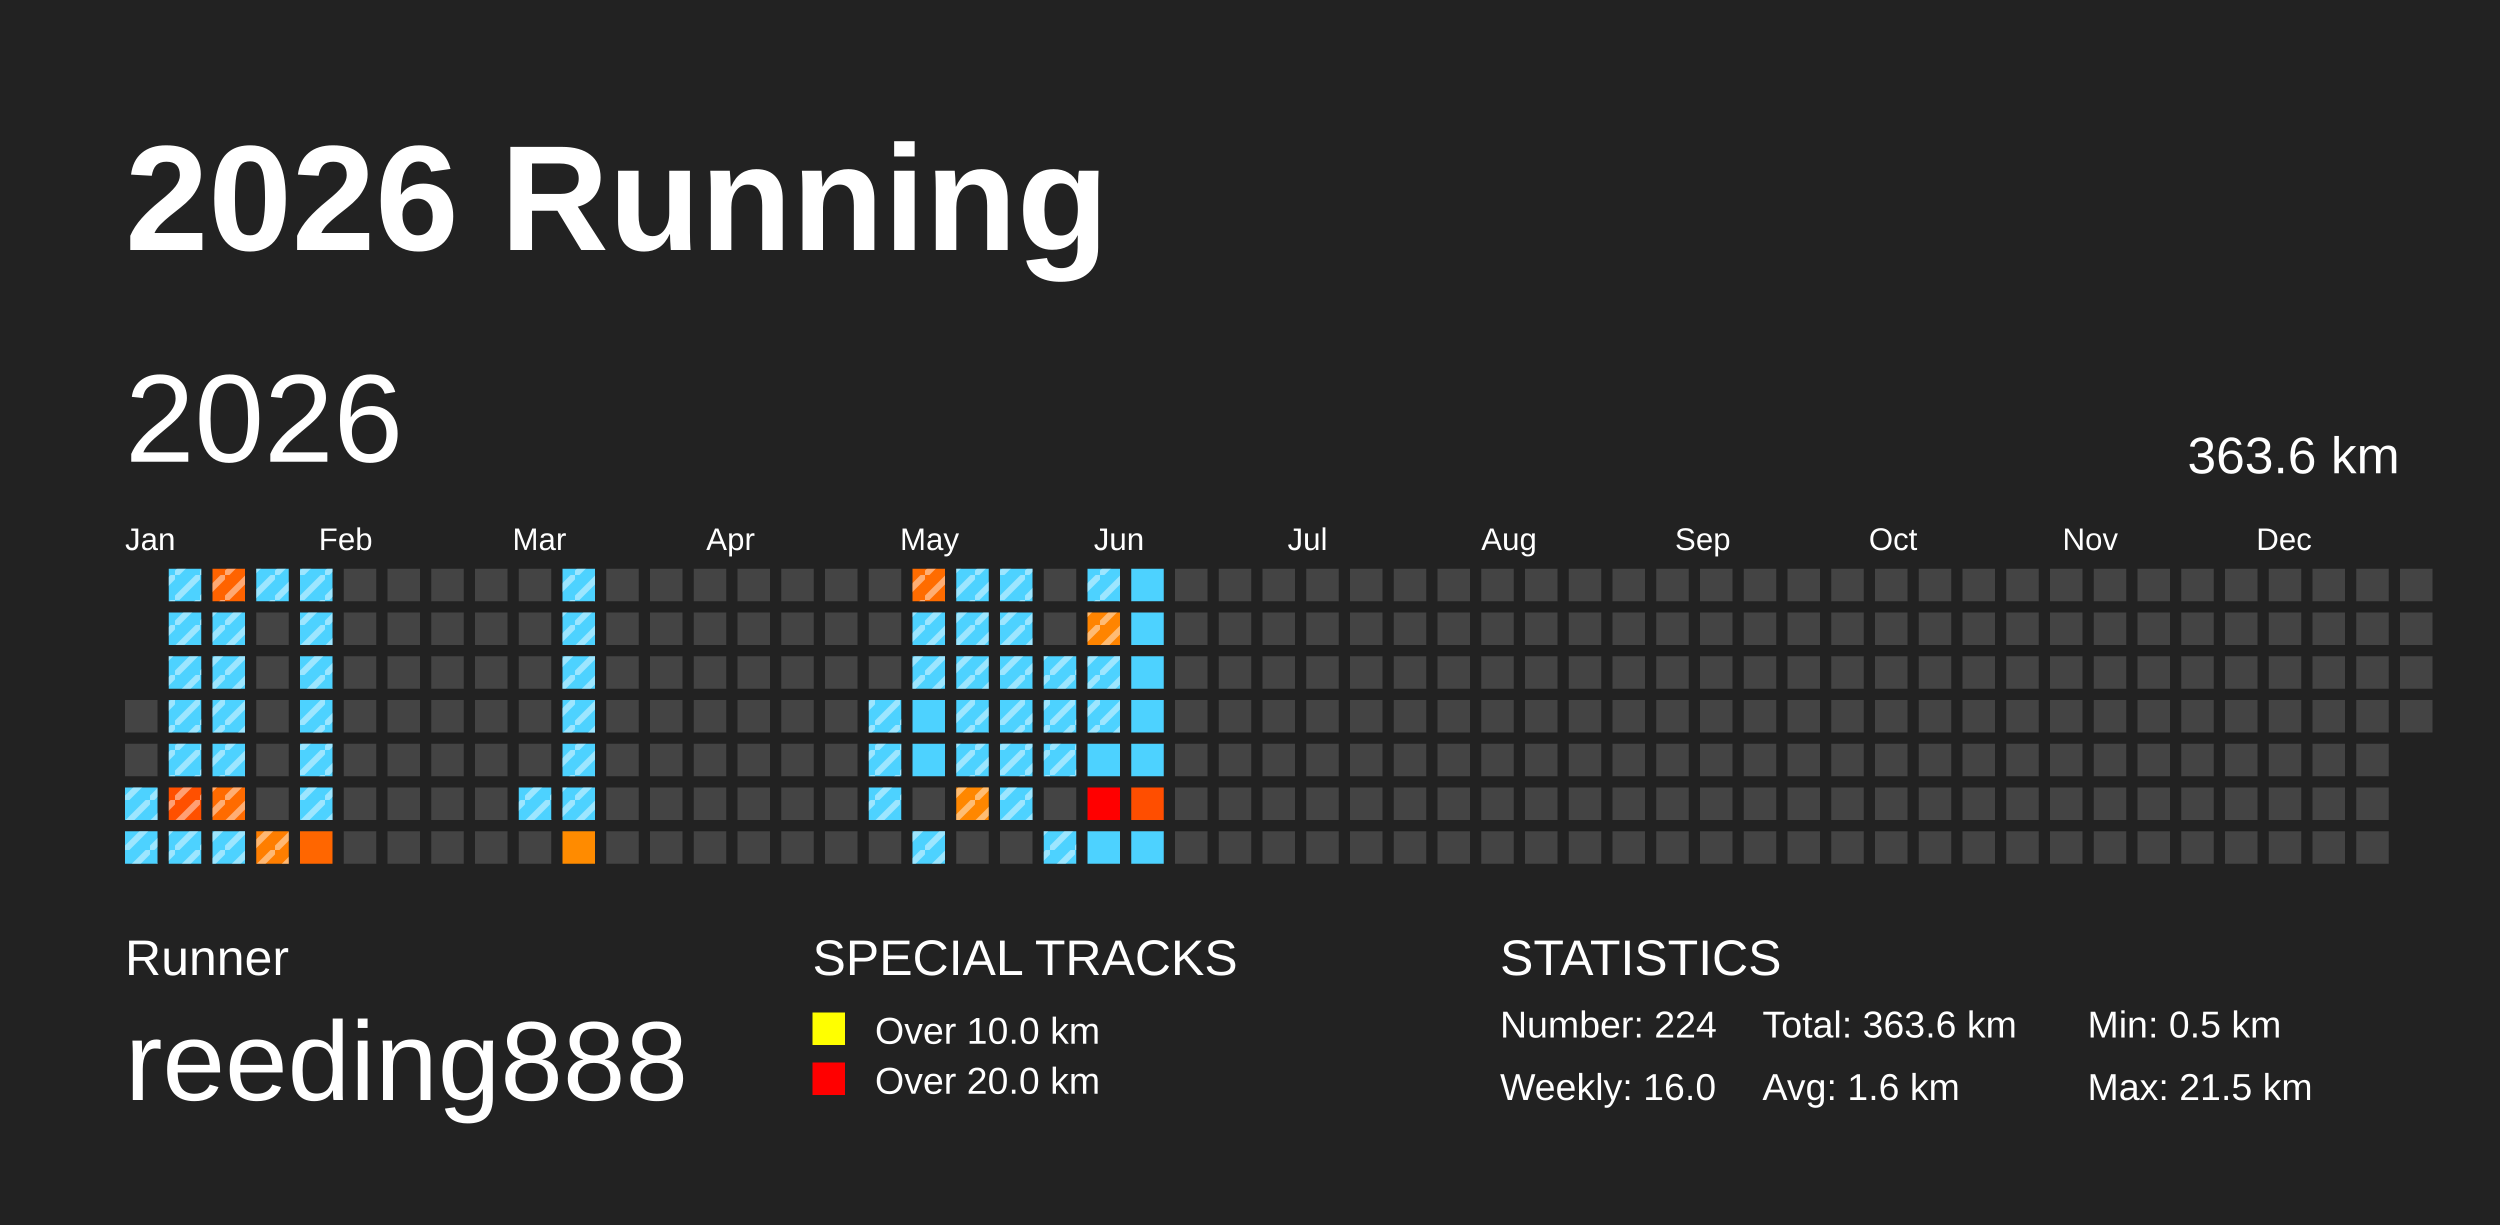
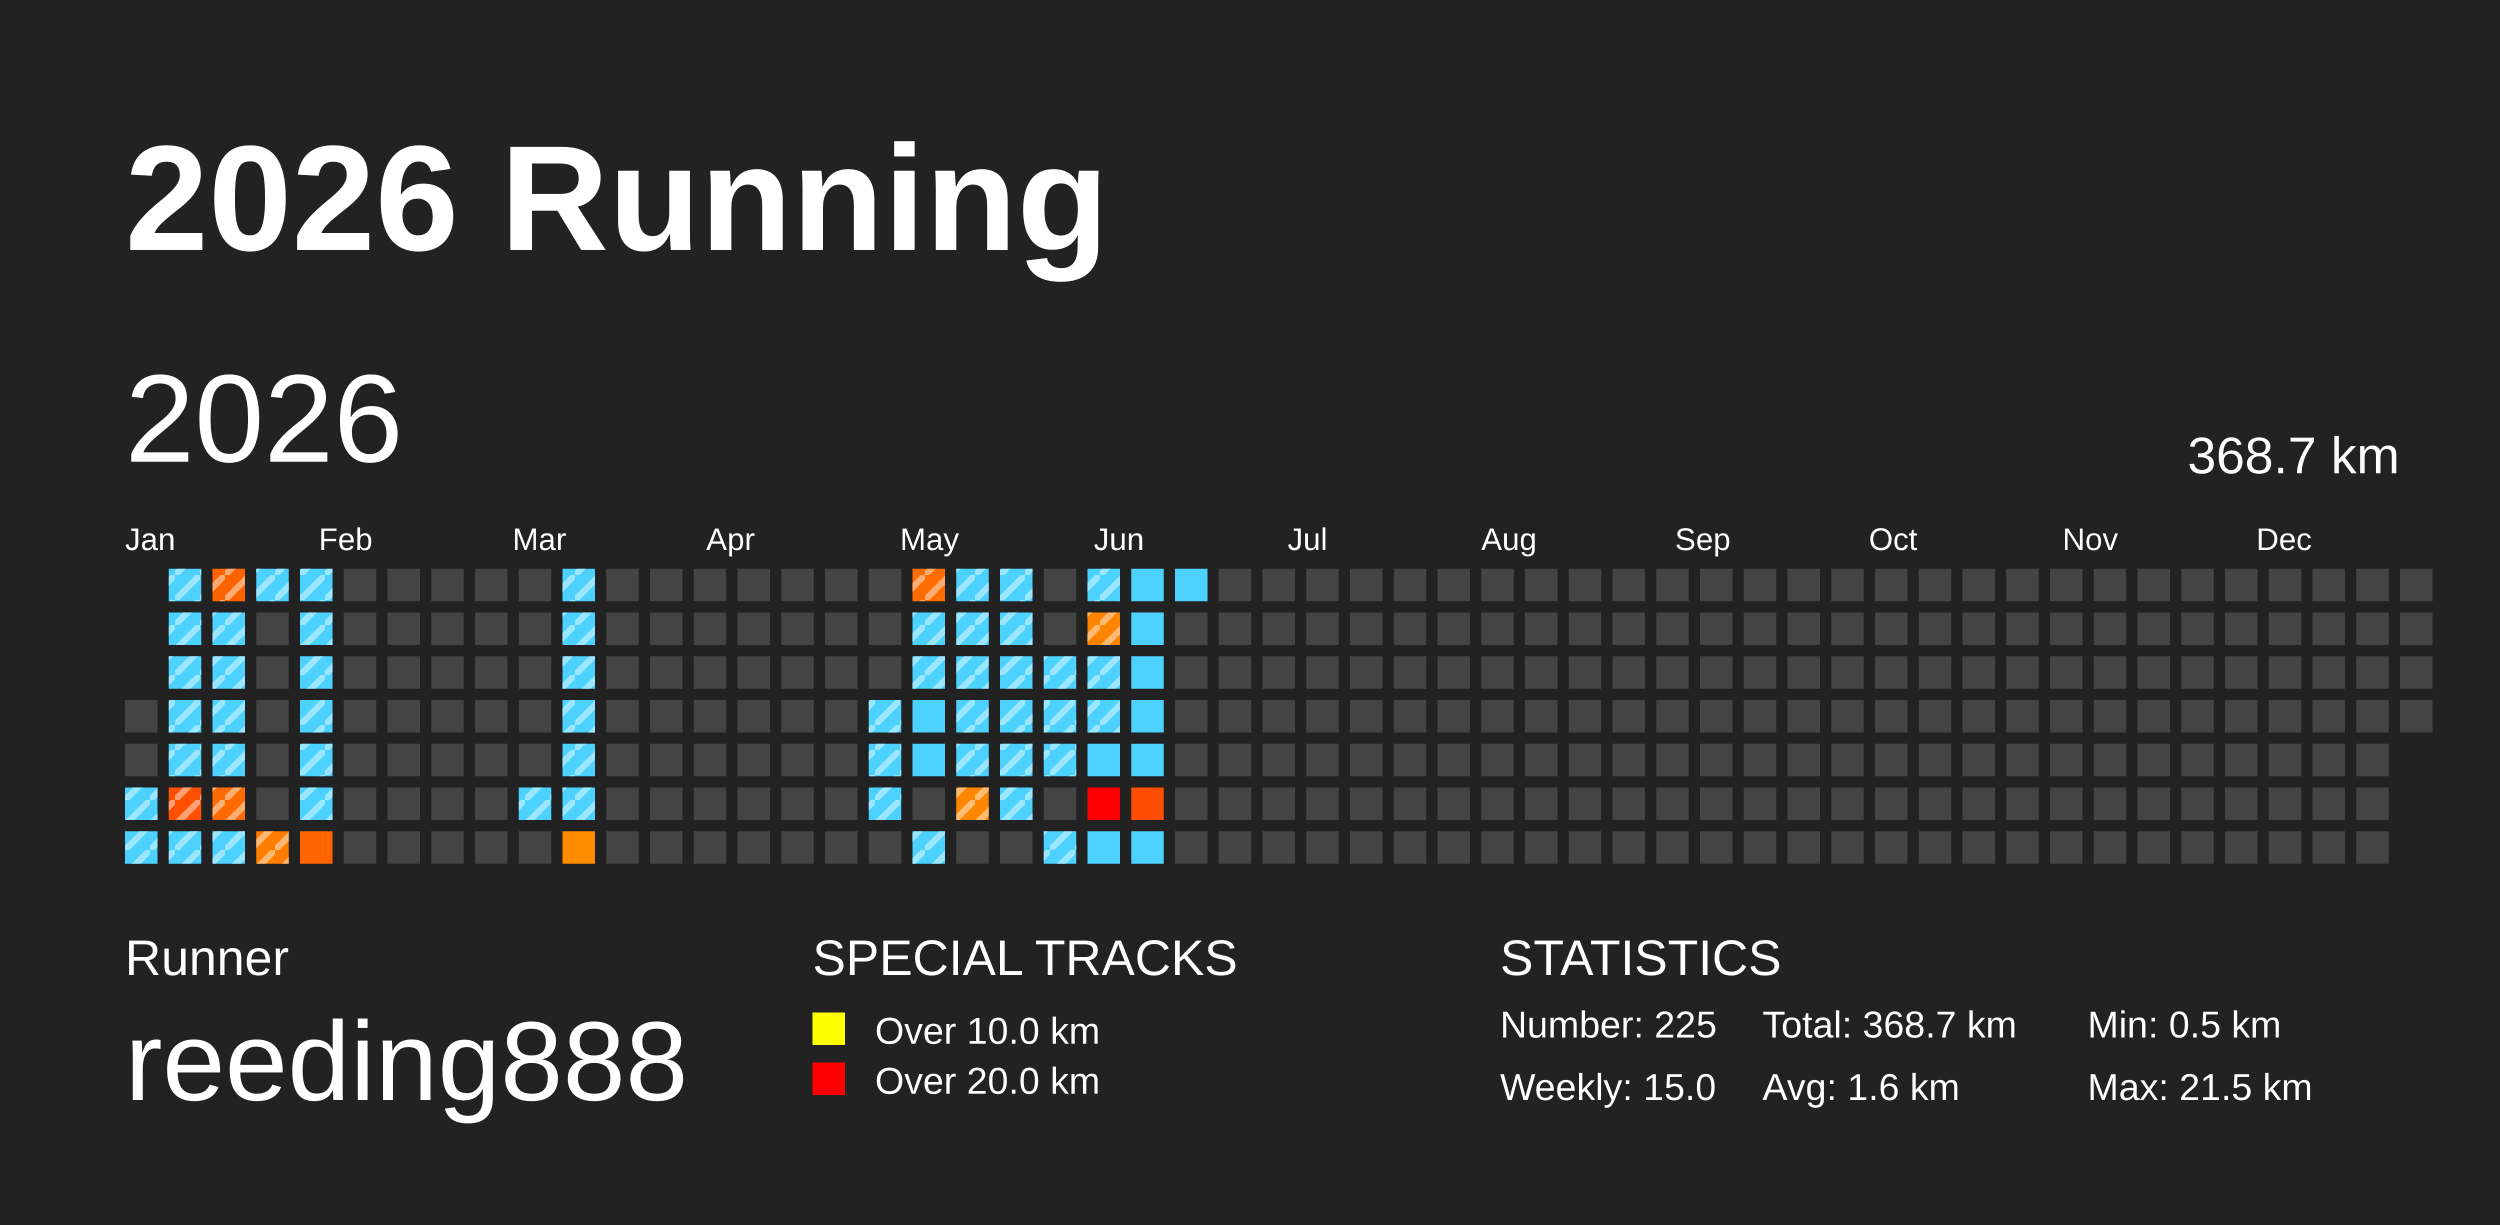
<svg xmlns="http://www.w3.org/2000/svg" baseProfile="full" height="98mm" version="1.1" viewBox="0,0,200,98" width="200mm">
  <defs>
    <pattern height="2" id="indoor-stripe" patternUnits="userSpaceOnUse" width="2">
      <line stroke="white" stroke-opacity="0.45" stroke-width="0.5" x1="0" x2="2" y1="2" y2="0" />
    </pattern>
  </defs>
  <rect fill="#222222" height="98" width="200" x="0" y="0" />
  <text fill="#FFFFFF" style="font-size:12px; font-family:Arial; font-weight:bold;" x="10" y="20">2026 Running</text>
  <text fill="#FFFFFF" style="font-size:4px; font-family:Arial" x="10" y="78">Runner</text>
  <text fill="#FFFFFF" style="font-size:9px; font-family:Arial" x="10" y="88">reeding888</text>
  <text fill="#FFFFFF" style="font-size:4px; font-family:Arial" x="65" y="78">SPECIAL TRACKS</text>
  <rect fill="yellow" height="2.6" width="2.6" x="65" y="81" />
  <text fill="#FFFFFF" style="font-size:3px; font-family:Arial" x="70" y="83.5">Over 10.0 km</text>
  <rect fill="red" height="2.6" width="2.6" x="65" y="85" />
  <text fill="#FFFFFF" style="font-size:3px; font-family:Arial" x="70" y="87.5">Over 20.0 km</text>
  <text fill="#FFFFFF" style="font-size:4px; font-family:Arial" x="120" y="78">STATISTICS</text>
-   <text fill="#FFFFFF" style="font-size:3px; font-family:Arial" x="120" y="83">Number: 224</text>
-   <text fill="#FFFFFF" style="font-size:3px; font-family:Arial" x="120" y="88">Weekly: 16.0</text>
-   <text fill="#FFFFFF" style="font-size:3px; font-family:Arial" x="141" y="83">Total: 363.6 km</text>
+   <text fill="#FFFFFF" style="font-size:3px; font-family:Arial" x="120" y="83">Number: 225</text>
+   <text fill="#FFFFFF" style="font-size:3px; font-family:Arial" x="120" y="88">Weekly: 15.0</text>
+   <text fill="#FFFFFF" style="font-size:3px; font-family:Arial" x="141" y="83">Total: 368.7 km</text>
  <text fill="#FFFFFF" style="font-size:3px; font-family:Arial" x="141" y="88">Avg: 1.6 km</text>
  <text fill="#FFFFFF" style="font-size:3px; font-family:Arial" x="167" y="83">Min: 0.5 km</text>
  <text fill="#FFFFFF" style="font-size:3px; font-family:Arial" x="167" y="88">Max: 21.5 km</text>
  <text dominant-baseline="hanging" fill="#FFFFFF" style="font-size:10.0px; font-family:Arial;" x="10" y="30">2026</text>
-   <text dominant-baseline="hanging" fill="#FFFFFF" style="font-size:4.125px; font-family:Arial;" x="175" y="35">363.6 km</text>
+   <text dominant-baseline="hanging" fill="#FFFFFF" style="font-size:4.125px; font-family:Arial;" x="175" y="35">368.7 km</text>
  <text fill="#FFFFFF" style="font-size:2.5px; font-family:Arial" x="10.0" y="44">Jan</text>
  <text fill="#FFFFFF" style="font-size:2.5px; font-family:Arial" x="25.5" y="44">Feb</text>
  <text fill="#FFFFFF" style="font-size:2.5px; font-family:Arial" x="41.0" y="44">Mar</text>
  <text fill="#FFFFFF" style="font-size:2.5px; font-family:Arial" x="56.5" y="44">Apr</text>
  <text fill="#FFFFFF" style="font-size:2.5px; font-family:Arial" x="72.0" y="44">May</text>
  <text fill="#FFFFFF" style="font-size:2.5px; font-family:Arial" x="87.5" y="44">Jun</text>
  <text fill="#FFFFFF" style="font-size:2.5px; font-family:Arial" x="103.0" y="44">Jul</text>
  <text fill="#FFFFFF" style="font-size:2.5px; font-family:Arial" x="118.5" y="44">Aug</text>
  <text fill="#FFFFFF" style="font-size:2.5px; font-family:Arial" x="134.0" y="44">Sep</text>
  <text fill="#FFFFFF" style="font-size:2.5px; font-family:Arial" x="149.5" y="44">Oct</text>
  <text fill="#FFFFFF" style="font-size:2.5px; font-family:Arial" x="165.0" y="44">Nov</text>
  <text fill="#FFFFFF" style="font-size:2.5px; font-family:Arial" x="180.5" y="44">Dec</text>
  <rect fill="#444444" height="2.6" width="2.6" x="10.0" y="56.0" />
  <rect fill="#444444" height="2.6" width="2.6" x="10.0" y="59.5" />
  <rect fill="#4dd2ff" height="2.6" width="2.6" x="10.0" y="63.0" />
  <rect fill="url(#indoor-stripe)" height="2.6" style="pointer-events: none;" width="2.6" x="10.0" y="63.0" />
  <rect fill="#4dd2ff" height="2.6" width="2.6" x="10.0" y="66.5" />
  <rect fill="url(#indoor-stripe)" height="2.6" style="pointer-events: none;" width="2.6" x="10.0" y="66.5" />
  <rect fill="#4dd2ff" height="2.6" width="2.6" x="13.5" y="45.5" />
  <rect fill="url(#indoor-stripe)" height="2.6" style="pointer-events: none;" width="2.6" x="13.5" y="45.5" />
  <rect fill="#4dd2ff" height="2.6" width="2.6" x="13.5" y="49.0" />
  <rect fill="url(#indoor-stripe)" height="2.6" style="pointer-events: none;" width="2.6" x="13.5" y="49.0" />
  <rect fill="#4dd2ff" height="2.6" width="2.6" x="13.5" y="52.5" />
  <rect fill="url(#indoor-stripe)" height="2.6" style="pointer-events: none;" width="2.6" x="13.5" y="52.5" />
  <rect fill="#4dd2ff" height="2.6" width="2.6" x="13.5" y="56.0" />
  <rect fill="url(#indoor-stripe)" height="2.6" style="pointer-events: none;" width="2.6" x="13.5" y="56.0" />
  <rect fill="#4dd2ff" height="2.6" width="2.6" x="13.5" y="59.5" />
  <rect fill="url(#indoor-stripe)" height="2.6" style="pointer-events: none;" width="2.6" x="13.5" y="59.5" />
  <rect fill="#ff5000" height="2.6" width="2.6" x="13.5" y="63.0" />
  <rect fill="url(#indoor-stripe)" height="2.6" style="pointer-events: none;" width="2.6" x="13.5" y="63.0" />
  <rect fill="#4dd2ff" height="2.6" width="2.6" x="13.5" y="66.5" />
  <rect fill="url(#indoor-stripe)" height="2.6" style="pointer-events: none;" width="2.6" x="13.5" y="66.5" />
  <rect fill="#ff6300" height="2.6" width="2.6" x="17.0" y="45.5" />
  <rect fill="url(#indoor-stripe)" height="2.6" style="pointer-events: none;" width="2.6" x="17.0" y="45.5" />
  <rect fill="#4dd2ff" height="2.6" width="2.6" x="17.0" y="49.0" />
  <rect fill="url(#indoor-stripe)" height="2.6" style="pointer-events: none;" width="2.6" x="17.0" y="49.0" />
  <rect fill="#4dd2ff" height="2.6" width="2.6" x="17.0" y="52.5" />
  <rect fill="url(#indoor-stripe)" height="2.6" style="pointer-events: none;" width="2.6" x="17.0" y="52.5" />
  <rect fill="#4dd2ff" height="2.6" width="2.6" x="17.0" y="56.0" />
  <rect fill="url(#indoor-stripe)" height="2.6" style="pointer-events: none;" width="2.6" x="17.0" y="56.0" />
  <rect fill="#4dd2ff" height="2.6" width="2.6" x="17.0" y="59.5" />
  <rect fill="url(#indoor-stripe)" height="2.6" style="pointer-events: none;" width="2.6" x="17.0" y="59.5" />
  <rect fill="#ff6b00" height="2.6" width="2.6" x="17.0" y="63.0" />
  <rect fill="url(#indoor-stripe)" height="2.6" style="pointer-events: none;" width="2.6" x="17.0" y="63.0" />
  <rect fill="#4dd2ff" height="2.6" width="2.6" x="17.0" y="66.5" />
  <rect fill="url(#indoor-stripe)" height="2.6" style="pointer-events: none;" width="2.6" x="17.0" y="66.5" />
  <rect fill="#4dd2ff" height="2.6" width="2.6" x="20.5" y="45.5" />
  <rect fill="url(#indoor-stripe)" height="2.6" style="pointer-events: none;" width="2.6" x="20.5" y="45.5" />
  <rect fill="#444444" height="2.6" width="2.6" x="20.5" y="49.0" />
  <rect fill="#444444" height="2.6" width="2.6" x="20.5" y="52.5" />
  <rect fill="#444444" height="2.6" width="2.6" x="20.5" y="56.0" />
  <rect fill="#444444" height="2.6" width="2.6" x="20.5" y="59.5" />
  <rect fill="#444444" height="2.6" width="2.6" x="20.5" y="63.0" />
  <rect fill="#ff7e00" height="2.6" width="2.6" x="20.5" y="66.5" />
  <rect fill="url(#indoor-stripe)" height="2.6" style="pointer-events: none;" width="2.6" x="20.5" y="66.5" />
  <rect fill="#4dd2ff" height="2.6" width="2.6" x="24.0" y="45.5" />
  <rect fill="url(#indoor-stripe)" height="2.6" style="pointer-events: none;" width="2.6" x="24.0" y="45.5" />
  <rect fill="#4dd2ff" height="2.6" width="2.6" x="24.0" y="49.0" />
  <rect fill="url(#indoor-stripe)" height="2.6" style="pointer-events: none;" width="2.6" x="24.0" y="49.0" />
  <rect fill="#4dd2ff" height="2.6" width="2.6" x="24.0" y="52.5" />
  <rect fill="url(#indoor-stripe)" height="2.6" style="pointer-events: none;" width="2.6" x="24.0" y="52.5" />
  <rect fill="#4dd2ff" height="2.6" width="2.6" x="24.0" y="56.0" />
  <rect fill="url(#indoor-stripe)" height="2.6" style="pointer-events: none;" width="2.6" x="24.0" y="56.0" />
  <rect fill="#4dd2ff" height="2.6" width="2.6" x="24.0" y="59.5" />
  <rect fill="url(#indoor-stripe)" height="2.6" style="pointer-events: none;" width="2.6" x="24.0" y="59.5" />
  <rect fill="#4dd2ff" height="2.6" width="2.6" x="24.0" y="63.0" />
  <rect fill="url(#indoor-stripe)" height="2.6" style="pointer-events: none;" width="2.6" x="24.0" y="63.0" />
  <rect fill="#ff6600" height="2.6" width="2.6" x="24.0" y="66.5" />
  <rect fill="#444444" height="2.6" width="2.6" x="27.5" y="45.5" />
  <rect fill="#444444" height="2.6" width="2.6" x="27.5" y="49.0" />
  <rect fill="#444444" height="2.6" width="2.6" x="27.5" y="52.5" />
  <rect fill="#444444" height="2.6" width="2.6" x="27.5" y="56.0" />
  <rect fill="#444444" height="2.6" width="2.6" x="27.5" y="59.5" />
  <rect fill="#444444" height="2.6" width="2.6" x="27.5" y="63.0" />
  <rect fill="#444444" height="2.6" width="2.6" x="27.5" y="66.5" />
  <rect fill="#444444" height="2.6" width="2.6" x="31.0" y="45.5" />
  <rect fill="#444444" height="2.6" width="2.6" x="31.0" y="49.0" />
  <rect fill="#444444" height="2.6" width="2.6" x="31.0" y="52.5" />
  <rect fill="#444444" height="2.6" width="2.6" x="31.0" y="56.0" />
  <rect fill="#444444" height="2.6" width="2.6" x="31.0" y="59.5" />
  <rect fill="#444444" height="2.6" width="2.6" x="31.0" y="63.0" />
  <rect fill="#444444" height="2.6" width="2.6" x="31.0" y="66.5" />
  <rect fill="#444444" height="2.6" width="2.6" x="34.5" y="45.5" />
  <rect fill="#444444" height="2.6" width="2.6" x="34.5" y="49.0" />
  <rect fill="#444444" height="2.6" width="2.6" x="34.5" y="52.5" />
  <rect fill="#444444" height="2.6" width="2.6" x="34.5" y="56.0" />
  <rect fill="#444444" height="2.6" width="2.6" x="34.5" y="59.5" />
  <rect fill="#444444" height="2.6" width="2.6" x="34.5" y="63.0" />
  <rect fill="#444444" height="2.6" width="2.6" x="34.5" y="66.5" />
  <rect fill="#444444" height="2.6" width="2.6" x="38.0" y="45.5" />
  <rect fill="#444444" height="2.6" width="2.6" x="38.0" y="49.0" />
  <rect fill="#444444" height="2.6" width="2.6" x="38.0" y="52.5" />
  <rect fill="#444444" height="2.6" width="2.6" x="38.0" y="56.0" />
  <rect fill="#444444" height="2.6" width="2.6" x="38.0" y="59.5" />
  <rect fill="#444444" height="2.6" width="2.6" x="38.0" y="63.0" />
  <rect fill="#444444" height="2.6" width="2.6" x="38.0" y="66.5" />
  <rect fill="#444444" height="2.6" width="2.6" x="41.5" y="45.5" />
  <rect fill="#444444" height="2.6" width="2.6" x="41.5" y="49.0" />
  <rect fill="#444444" height="2.6" width="2.6" x="41.5" y="52.5" />
  <rect fill="#444444" height="2.6" width="2.6" x="41.5" y="56.0" />
  <rect fill="#444444" height="2.6" width="2.6" x="41.5" y="59.5" />
  <rect fill="#4dd2ff" height="2.6" width="2.6" x="41.5" y="63.0" />
  <rect fill="url(#indoor-stripe)" height="2.6" style="pointer-events: none;" width="2.6" x="41.5" y="63.0" />
  <rect fill="#444444" height="2.6" width="2.6" x="41.5" y="66.5" />
  <rect fill="#4dd2ff" height="2.6" width="2.6" x="45.0" y="45.5" />
  <rect fill="url(#indoor-stripe)" height="2.6" style="pointer-events: none;" width="2.6" x="45.0" y="45.5" />
  <rect fill="#4dd2ff" height="2.6" width="2.6" x="45.0" y="49.0" />
  <rect fill="url(#indoor-stripe)" height="2.6" style="pointer-events: none;" width="2.6" x="45.0" y="49.0" />
  <rect fill="#4dd2ff" height="2.6" width="2.6" x="45.0" y="52.5" />
  <rect fill="url(#indoor-stripe)" height="2.6" style="pointer-events: none;" width="2.6" x="45.0" y="52.5" />
  <rect fill="#4dd2ff" height="2.6" width="2.6" x="45.0" y="56.0" />
  <rect fill="url(#indoor-stripe)" height="2.6" style="pointer-events: none;" width="2.6" x="45.0" y="56.0" />
  <rect fill="#4dd2ff" height="2.6" width="2.6" x="45.0" y="59.5" />
  <rect fill="url(#indoor-stripe)" height="2.6" style="pointer-events: none;" width="2.6" x="45.0" y="59.5" />
  <rect fill="#4dd2ff" height="2.6" width="2.6" x="45.0" y="63.0" />
  <rect fill="url(#indoor-stripe)" height="2.6" style="pointer-events: none;" width="2.6" x="45.0" y="63.0" />
  <rect fill="#ff8b00" height="2.6" width="2.6" x="45.0" y="66.5" />
  <rect fill="#444444" height="2.6" width="2.6" x="48.5" y="45.5" />
  <rect fill="#444444" height="2.6" width="2.6" x="48.5" y="49.0" />
  <rect fill="#444444" height="2.6" width="2.6" x="48.5" y="52.5" />
  <rect fill="#444444" height="2.6" width="2.6" x="48.5" y="56.0" />
  <rect fill="#444444" height="2.6" width="2.6" x="48.5" y="59.5" />
  <rect fill="#444444" height="2.6" width="2.6" x="48.5" y="63.0" />
  <rect fill="#444444" height="2.6" width="2.6" x="48.5" y="66.5" />
  <rect fill="#444444" height="2.6" width="2.6" x="52.0" y="45.5" />
  <rect fill="#444444" height="2.6" width="2.6" x="52.0" y="49.0" />
  <rect fill="#444444" height="2.6" width="2.6" x="52.0" y="52.5" />
  <rect fill="#444444" height="2.6" width="2.6" x="52.0" y="56.0" />
  <rect fill="#444444" height="2.6" width="2.6" x="52.0" y="59.5" />
  <rect fill="#444444" height="2.6" width="2.6" x="52.0" y="63.0" />
  <rect fill="#444444" height="2.6" width="2.6" x="52.0" y="66.5" />
  <rect fill="#444444" height="2.6" width="2.6" x="55.5" y="45.5" />
  <rect fill="#444444" height="2.6" width="2.6" x="55.5" y="49.0" />
  <rect fill="#444444" height="2.6" width="2.6" x="55.5" y="52.5" />
  <rect fill="#444444" height="2.6" width="2.6" x="55.5" y="56.0" />
  <rect fill="#444444" height="2.6" width="2.6" x="55.5" y="59.5" />
  <rect fill="#444444" height="2.6" width="2.6" x="55.5" y="63.0" />
  <rect fill="#444444" height="2.6" width="2.6" x="55.5" y="66.5" />
  <rect fill="#444444" height="2.6" width="2.6" x="59.0" y="45.5" />
  <rect fill="#444444" height="2.6" width="2.6" x="59.0" y="49.0" />
  <rect fill="#444444" height="2.6" width="2.6" x="59.0" y="52.5" />
  <rect fill="#444444" height="2.6" width="2.6" x="59.0" y="56.0" />
  <rect fill="#444444" height="2.6" width="2.6" x="59.0" y="59.5" />
  <rect fill="#444444" height="2.6" width="2.6" x="59.0" y="63.0" />
  <rect fill="#444444" height="2.6" width="2.6" x="59.0" y="66.5" />
  <rect fill="#444444" height="2.6" width="2.6" x="62.5" y="45.5" />
  <rect fill="#444444" height="2.6" width="2.6" x="62.5" y="49.0" />
  <rect fill="#444444" height="2.6" width="2.6" x="62.5" y="52.5" />
  <rect fill="#444444" height="2.6" width="2.6" x="62.5" y="56.0" />
  <rect fill="#444444" height="2.6" width="2.6" x="62.5" y="59.5" />
  <rect fill="#444444" height="2.6" width="2.6" x="62.5" y="63.0" />
  <rect fill="#444444" height="2.6" width="2.6" x="62.5" y="66.5" />
  <rect fill="#444444" height="2.6" width="2.6" x="66.0" y="45.5" />
  <rect fill="#444444" height="2.6" width="2.6" x="66.0" y="49.0" />
  <rect fill="#444444" height="2.6" width="2.6" x="66.0" y="52.5" />
  <rect fill="#444444" height="2.6" width="2.6" x="66.0" y="56.0" />
  <rect fill="#444444" height="2.6" width="2.6" x="66.0" y="59.5" />
  <rect fill="#444444" height="2.6" width="2.6" x="66.0" y="63.0" />
  <rect fill="#444444" height="2.6" width="2.6" x="66.0" y="66.5" />
  <rect fill="#444444" height="2.6" width="2.6" x="69.5" y="45.5" />
  <rect fill="#444444" height="2.6" width="2.6" x="69.5" y="49.0" />
  <rect fill="#444444" height="2.6" width="2.6" x="69.5" y="52.5" />
  <rect fill="#4dd2ff" height="2.6" width="2.6" x="69.5" y="56.0" />
  <rect fill="url(#indoor-stripe)" height="2.6" style="pointer-events: none;" width="2.6" x="69.5" y="56.0" />
  <rect fill="#4dd2ff" height="2.6" width="2.6" x="69.5" y="59.5" />
  <rect fill="url(#indoor-stripe)" height="2.6" style="pointer-events: none;" width="2.6" x="69.5" y="59.5" />
  <rect fill="#4dd2ff" height="2.6" width="2.6" x="69.5" y="63.0" />
  <rect fill="url(#indoor-stripe)" height="2.6" style="pointer-events: none;" width="2.6" x="69.5" y="63.0" />
  <rect fill="#444444" height="2.6" width="2.6" x="69.5" y="66.5" />
  <rect fill="#ff6c00" height="2.6" width="2.6" x="73.0" y="45.5" />
  <rect fill="url(#indoor-stripe)" height="2.6" style="pointer-events: none;" width="2.6" x="73.0" y="45.5" />
  <rect fill="#4dd2ff" height="2.6" width="2.6" x="73.0" y="49.0" />
  <rect fill="url(#indoor-stripe)" height="2.6" style="pointer-events: none;" width="2.6" x="73.0" y="49.0" />
  <rect fill="#4dd2ff" height="2.6" width="2.6" x="73.0" y="52.5" />
  <rect fill="url(#indoor-stripe)" height="2.6" style="pointer-events: none;" width="2.6" x="73.0" y="52.5" />
  <rect fill="#4dd2ff" height="2.6" width="2.6" x="73.0" y="56.0" />
  <rect fill="#4dd2ff" height="2.6" width="2.6" x="73.0" y="59.5" />
  <rect fill="#444444" height="2.6" width="2.6" x="73.0" y="63.0" />
  <rect fill="#4dd2ff" height="2.6" width="2.6" x="73.0" y="66.5" />
  <rect fill="url(#indoor-stripe)" height="2.6" style="pointer-events: none;" width="2.6" x="73.0" y="66.5" />
  <rect fill="#4dd2ff" height="2.6" width="2.6" x="76.5" y="45.5" />
  <rect fill="url(#indoor-stripe)" height="2.6" style="pointer-events: none;" width="2.6" x="76.5" y="45.5" />
  <rect fill="#4dd2ff" height="2.6" width="2.6" x="76.5" y="49.0" />
  <rect fill="url(#indoor-stripe)" height="2.6" style="pointer-events: none;" width="2.6" x="76.5" y="49.0" />
  <rect fill="#4dd2ff" height="2.6" width="2.6" x="76.5" y="52.5" />
  <rect fill="url(#indoor-stripe)" height="2.6" style="pointer-events: none;" width="2.6" x="76.5" y="52.5" />
  <rect fill="#4dd2ff" height="2.6" width="2.6" x="76.5" y="56.0" />
  <rect fill="url(#indoor-stripe)" height="2.6" style="pointer-events: none;" width="2.6" x="76.5" y="56.0" />
  <rect fill="#4dd2ff" height="2.6" width="2.6" x="76.5" y="59.5" />
  <rect fill="url(#indoor-stripe)" height="2.6" style="pointer-events: none;" width="2.6" x="76.5" y="59.5" />
  <rect fill="#ff8700" height="2.6" width="2.6" x="76.5" y="63.0" />
  <rect fill="url(#indoor-stripe)" height="2.6" style="pointer-events: none;" width="2.6" x="76.5" y="63.0" />
  <rect fill="#444444" height="2.6" width="2.6" x="76.5" y="66.5" />
  <rect fill="#4dd2ff" height="2.6" width="2.6" x="80.0" y="45.5" />
  <rect fill="url(#indoor-stripe)" height="2.6" style="pointer-events: none;" width="2.6" x="80.0" y="45.5" />
  <rect fill="#4dd2ff" height="2.6" width="2.6" x="80.0" y="49.0" />
  <rect fill="url(#indoor-stripe)" height="2.6" style="pointer-events: none;" width="2.6" x="80.0" y="49.0" />
  <rect fill="#4dd2ff" height="2.6" width="2.6" x="80.0" y="52.5" />
  <rect fill="url(#indoor-stripe)" height="2.6" style="pointer-events: none;" width="2.6" x="80.0" y="52.5" />
  <rect fill="#4dd2ff" height="2.6" width="2.6" x="80.0" y="56.0" />
  <rect fill="url(#indoor-stripe)" height="2.6" style="pointer-events: none;" width="2.6" x="80.0" y="56.0" />
  <rect fill="#4dd2ff" height="2.6" width="2.6" x="80.0" y="59.5" />
  <rect fill="url(#indoor-stripe)" height="2.6" style="pointer-events: none;" width="2.6" x="80.0" y="59.5" />
  <rect fill="#4dd2ff" height="2.6" width="2.6" x="80.0" y="63.0" />
  <rect fill="url(#indoor-stripe)" height="2.6" style="pointer-events: none;" width="2.6" x="80.0" y="63.0" />
  <rect fill="#444444" height="2.6" width="2.6" x="80.0" y="66.5" />
  <rect fill="#444444" height="2.6" width="2.6" x="83.5" y="45.5" />
  <rect fill="#444444" height="2.6" width="2.6" x="83.5" y="49.0" />
  <rect fill="#4dd2ff" height="2.6" width="2.6" x="83.5" y="52.5" />
  <rect fill="url(#indoor-stripe)" height="2.6" style="pointer-events: none;" width="2.6" x="83.5" y="52.5" />
  <rect fill="#4dd2ff" height="2.6" width="2.6" x="83.5" y="56.0" />
  <rect fill="url(#indoor-stripe)" height="2.6" style="pointer-events: none;" width="2.6" x="83.5" y="56.0" />
  <rect fill="#4dd2ff" height="2.6" width="2.6" x="83.5" y="59.5" />
  <rect fill="url(#indoor-stripe)" height="2.6" style="pointer-events: none;" width="2.6" x="83.5" y="59.5" />
  <rect fill="#444444" height="2.6" width="2.6" x="83.5" y="63.0" />
  <rect fill="#4dd2ff" height="2.6" width="2.6" x="83.5" y="66.5" />
  <rect fill="url(#indoor-stripe)" height="2.6" style="pointer-events: none;" width="2.6" x="83.5" y="66.5" />
  <rect fill="#4dd2ff" height="2.6" width="2.6" x="87.0" y="45.5" />
  <rect fill="url(#indoor-stripe)" height="2.6" style="pointer-events: none;" width="2.6" x="87.0" y="45.5" />
  <rect fill="#ff8400" height="2.6" width="2.6" x="87.0" y="49.0" />
  <rect fill="url(#indoor-stripe)" height="2.6" style="pointer-events: none;" width="2.6" x="87.0" y="49.0" />
  <rect fill="#4dd2ff" height="2.6" width="2.6" x="87.0" y="52.5" />
  <rect fill="url(#indoor-stripe)" height="2.6" style="pointer-events: none;" width="2.6" x="87.0" y="52.5" />
  <rect fill="#4dd2ff" height="2.6" width="2.6" x="87.0" y="56.0" />
  <rect fill="url(#indoor-stripe)" height="2.6" style="pointer-events: none;" width="2.6" x="87.0" y="56.0" />
  <rect fill="#4dd2ff" height="2.6" width="2.6" x="87.0" y="59.5" />
  <rect fill="red" height="2.6" width="2.6" x="87.0" y="63.0" />
  <rect fill="#4dd2ff" height="2.6" width="2.6" x="87.0" y="66.5" />
  <rect fill="#4dd2ff" height="2.6" width="2.6" x="90.5" y="45.5" />
  <rect fill="#4dd2ff" height="2.6" width="2.6" x="90.5" y="49.0" />
  <rect fill="#4dd2ff" height="2.6" width="2.6" x="90.5" y="52.5" />
  <rect fill="#4dd2ff" height="2.6" width="2.6" x="90.5" y="56.0" />
  <rect fill="#4dd2ff" height="2.6" width="2.6" x="90.5" y="59.5" />
  <rect fill="#ff4e00" height="2.6" width="2.6" x="90.5" y="63.0" />
  <rect fill="#4dd2ff" height="2.6" width="2.6" x="90.5" y="66.5" />
-   <rect fill="#444444" height="2.6" width="2.6" x="94.0" y="45.5" />
+   <rect fill="#4dd2ff" height="2.6" width="2.6" x="94.0" y="45.5" />
  <rect fill="#444444" height="2.6" width="2.6" x="94.0" y="49.0" />
  <rect fill="#444444" height="2.6" width="2.6" x="94.0" y="52.5" />
  <rect fill="#444444" height="2.6" width="2.6" x="94.0" y="56.0" />
  <rect fill="#444444" height="2.6" width="2.6" x="94.0" y="59.5" />
  <rect fill="#444444" height="2.6" width="2.6" x="94.0" y="63.0" />
  <rect fill="#444444" height="2.6" width="2.6" x="94.0" y="66.5" />
  <rect fill="#444444" height="2.6" width="2.6" x="97.5" y="45.5" />
  <rect fill="#444444" height="2.6" width="2.6" x="97.5" y="49.0" />
  <rect fill="#444444" height="2.6" width="2.6" x="97.5" y="52.5" />
  <rect fill="#444444" height="2.6" width="2.6" x="97.5" y="56.0" />
  <rect fill="#444444" height="2.6" width="2.6" x="97.5" y="59.5" />
  <rect fill="#444444" height="2.6" width="2.6" x="97.5" y="63.0" />
  <rect fill="#444444" height="2.6" width="2.6" x="97.5" y="66.5" />
  <rect fill="#444444" height="2.6" width="2.6" x="101.0" y="45.5" />
  <rect fill="#444444" height="2.6" width="2.6" x="101.0" y="49.0" />
  <rect fill="#444444" height="2.6" width="2.6" x="101.0" y="52.5" />
  <rect fill="#444444" height="2.6" width="2.6" x="101.0" y="56.0" />
  <rect fill="#444444" height="2.6" width="2.6" x="101.0" y="59.5" />
  <rect fill="#444444" height="2.6" width="2.6" x="101.0" y="63.0" />
  <rect fill="#444444" height="2.6" width="2.6" x="101.0" y="66.5" />
  <rect fill="#444444" height="2.6" width="2.6" x="104.5" y="45.5" />
  <rect fill="#444444" height="2.6" width="2.6" x="104.5" y="49.0" />
  <rect fill="#444444" height="2.6" width="2.6" x="104.5" y="52.5" />
  <rect fill="#444444" height="2.6" width="2.6" x="104.5" y="56.0" />
  <rect fill="#444444" height="2.6" width="2.6" x="104.5" y="59.5" />
  <rect fill="#444444" height="2.6" width="2.6" x="104.5" y="63.0" />
  <rect fill="#444444" height="2.6" width="2.6" x="104.5" y="66.5" />
  <rect fill="#444444" height="2.6" width="2.6" x="108.0" y="45.5" />
  <rect fill="#444444" height="2.6" width="2.6" x="108.0" y="49.0" />
  <rect fill="#444444" height="2.6" width="2.6" x="108.0" y="52.5" />
  <rect fill="#444444" height="2.6" width="2.6" x="108.0" y="56.0" />
  <rect fill="#444444" height="2.6" width="2.6" x="108.0" y="59.5" />
  <rect fill="#444444" height="2.6" width="2.6" x="108.0" y="63.0" />
  <rect fill="#444444" height="2.6" width="2.6" x="108.0" y="66.5" />
  <rect fill="#444444" height="2.6" width="2.6" x="111.5" y="45.5" />
  <rect fill="#444444" height="2.6" width="2.6" x="111.5" y="49.0" />
  <rect fill="#444444" height="2.6" width="2.6" x="111.5" y="52.5" />
  <rect fill="#444444" height="2.6" width="2.6" x="111.5" y="56.0" />
  <rect fill="#444444" height="2.6" width="2.6" x="111.5" y="59.5" />
  <rect fill="#444444" height="2.6" width="2.6" x="111.5" y="63.0" />
  <rect fill="#444444" height="2.6" width="2.6" x="111.5" y="66.5" />
  <rect fill="#444444" height="2.6" width="2.6" x="115.0" y="45.5" />
  <rect fill="#444444" height="2.6" width="2.6" x="115.0" y="49.0" />
  <rect fill="#444444" height="2.6" width="2.6" x="115.0" y="52.5" />
  <rect fill="#444444" height="2.6" width="2.6" x="115.0" y="56.0" />
  <rect fill="#444444" height="2.6" width="2.6" x="115.0" y="59.5" />
  <rect fill="#444444" height="2.6" width="2.6" x="115.0" y="63.0" />
  <rect fill="#444444" height="2.6" width="2.6" x="115.0" y="66.5" />
  <rect fill="#444444" height="2.6" width="2.6" x="118.5" y="45.5" />
  <rect fill="#444444" height="2.6" width="2.6" x="118.5" y="49.0" />
  <rect fill="#444444" height="2.6" width="2.6" x="118.5" y="52.5" />
  <rect fill="#444444" height="2.6" width="2.6" x="118.5" y="56.0" />
  <rect fill="#444444" height="2.6" width="2.6" x="118.5" y="59.5" />
  <rect fill="#444444" height="2.6" width="2.6" x="118.5" y="63.0" />
  <rect fill="#444444" height="2.6" width="2.6" x="118.5" y="66.5" />
  <rect fill="#444444" height="2.6" width="2.6" x="122.0" y="45.5" />
  <rect fill="#444444" height="2.6" width="2.6" x="122.0" y="49.0" />
  <rect fill="#444444" height="2.6" width="2.6" x="122.0" y="52.5" />
  <rect fill="#444444" height="2.6" width="2.6" x="122.0" y="56.0" />
  <rect fill="#444444" height="2.6" width="2.6" x="122.0" y="59.5" />
  <rect fill="#444444" height="2.6" width="2.6" x="122.0" y="63.0" />
  <rect fill="#444444" height="2.6" width="2.6" x="122.0" y="66.5" />
  <rect fill="#444444" height="2.6" width="2.6" x="125.5" y="45.5" />
  <rect fill="#444444" height="2.6" width="2.6" x="125.5" y="49.0" />
  <rect fill="#444444" height="2.6" width="2.6" x="125.5" y="52.5" />
  <rect fill="#444444" height="2.6" width="2.6" x="125.5" y="56.0" />
  <rect fill="#444444" height="2.6" width="2.6" x="125.5" y="59.5" />
  <rect fill="#444444" height="2.6" width="2.6" x="125.5" y="63.0" />
  <rect fill="#444444" height="2.6" width="2.6" x="125.5" y="66.5" />
  <rect fill="#444444" height="2.6" width="2.6" x="129.0" y="45.5" />
  <rect fill="#444444" height="2.6" width="2.6" x="129.0" y="49.0" />
  <rect fill="#444444" height="2.6" width="2.6" x="129.0" y="52.5" />
  <rect fill="#444444" height="2.6" width="2.6" x="129.0" y="56.0" />
  <rect fill="#444444" height="2.6" width="2.6" x="129.0" y="59.5" />
  <rect fill="#444444" height="2.6" width="2.6" x="129.0" y="63.0" />
  <rect fill="#444444" height="2.6" width="2.6" x="129.0" y="66.5" />
  <rect fill="#444444" height="2.6" width="2.6" x="132.5" y="45.5" />
  <rect fill="#444444" height="2.6" width="2.6" x="132.5" y="49.0" />
  <rect fill="#444444" height="2.6" width="2.6" x="132.5" y="52.5" />
  <rect fill="#444444" height="2.6" width="2.6" x="132.5" y="56.0" />
  <rect fill="#444444" height="2.6" width="2.6" x="132.5" y="59.5" />
  <rect fill="#444444" height="2.6" width="2.6" x="132.5" y="63.0" />
  <rect fill="#444444" height="2.6" width="2.6" x="132.5" y="66.5" />
  <rect fill="#444444" height="2.6" width="2.6" x="136.0" y="45.5" />
  <rect fill="#444444" height="2.6" width="2.6" x="136.0" y="49.0" />
  <rect fill="#444444" height="2.6" width="2.6" x="136.0" y="52.5" />
  <rect fill="#444444" height="2.6" width="2.6" x="136.0" y="56.0" />
  <rect fill="#444444" height="2.6" width="2.6" x="136.0" y="59.5" />
  <rect fill="#444444" height="2.6" width="2.6" x="136.0" y="63.0" />
  <rect fill="#444444" height="2.6" width="2.6" x="136.0" y="66.5" />
  <rect fill="#444444" height="2.6" width="2.6" x="139.5" y="45.5" />
  <rect fill="#444444" height="2.6" width="2.6" x="139.5" y="49.0" />
  <rect fill="#444444" height="2.6" width="2.6" x="139.5" y="52.5" />
  <rect fill="#444444" height="2.6" width="2.6" x="139.5" y="56.0" />
  <rect fill="#444444" height="2.6" width="2.6" x="139.5" y="59.5" />
  <rect fill="#444444" height="2.6" width="2.6" x="139.5" y="63.0" />
  <rect fill="#444444" height="2.6" width="2.6" x="139.5" y="66.5" />
  <rect fill="#444444" height="2.6" width="2.6" x="143.0" y="45.5" />
  <rect fill="#444444" height="2.6" width="2.6" x="143.0" y="49.0" />
  <rect fill="#444444" height="2.6" width="2.6" x="143.0" y="52.5" />
  <rect fill="#444444" height="2.6" width="2.6" x="143.0" y="56.0" />
  <rect fill="#444444" height="2.6" width="2.6" x="143.0" y="59.5" />
  <rect fill="#444444" height="2.6" width="2.6" x="143.0" y="63.0" />
  <rect fill="#444444" height="2.6" width="2.6" x="143.0" y="66.5" />
  <rect fill="#444444" height="2.6" width="2.6" x="146.5" y="45.5" />
  <rect fill="#444444" height="2.6" width="2.6" x="146.5" y="49.0" />
  <rect fill="#444444" height="2.6" width="2.6" x="146.5" y="52.5" />
  <rect fill="#444444" height="2.6" width="2.6" x="146.5" y="56.0" />
  <rect fill="#444444" height="2.6" width="2.6" x="146.5" y="59.5" />
  <rect fill="#444444" height="2.6" width="2.6" x="146.5" y="63.0" />
  <rect fill="#444444" height="2.6" width="2.6" x="146.5" y="66.5" />
  <rect fill="#444444" height="2.6" width="2.6" x="150.0" y="45.5" />
  <rect fill="#444444" height="2.6" width="2.6" x="150.0" y="49.0" />
  <rect fill="#444444" height="2.6" width="2.6" x="150.0" y="52.5" />
  <rect fill="#444444" height="2.6" width="2.6" x="150.0" y="56.0" />
  <rect fill="#444444" height="2.6" width="2.6" x="150.0" y="59.5" />
  <rect fill="#444444" height="2.6" width="2.6" x="150.0" y="63.0" />
  <rect fill="#444444" height="2.6" width="2.6" x="150.0" y="66.5" />
  <rect fill="#444444" height="2.6" width="2.6" x="153.5" y="45.5" />
  <rect fill="#444444" height="2.6" width="2.6" x="153.5" y="49.0" />
  <rect fill="#444444" height="2.6" width="2.6" x="153.5" y="52.5" />
  <rect fill="#444444" height="2.6" width="2.6" x="153.5" y="56.0" />
  <rect fill="#444444" height="2.6" width="2.6" x="153.5" y="59.5" />
  <rect fill="#444444" height="2.6" width="2.6" x="153.5" y="63.0" />
  <rect fill="#444444" height="2.6" width="2.6" x="153.5" y="66.5" />
  <rect fill="#444444" height="2.6" width="2.6" x="157.0" y="45.5" />
  <rect fill="#444444" height="2.6" width="2.6" x="157.0" y="49.0" />
  <rect fill="#444444" height="2.6" width="2.6" x="157.0" y="52.5" />
  <rect fill="#444444" height="2.6" width="2.6" x="157.0" y="56.0" />
  <rect fill="#444444" height="2.6" width="2.6" x="157.0" y="59.5" />
  <rect fill="#444444" height="2.6" width="2.6" x="157.0" y="63.0" />
  <rect fill="#444444" height="2.6" width="2.6" x="157.0" y="66.5" />
  <rect fill="#444444" height="2.6" width="2.6" x="160.5" y="45.5" />
  <rect fill="#444444" height="2.6" width="2.6" x="160.5" y="49.0" />
  <rect fill="#444444" height="2.6" width="2.6" x="160.5" y="52.5" />
  <rect fill="#444444" height="2.6" width="2.6" x="160.5" y="56.0" />
  <rect fill="#444444" height="2.6" width="2.6" x="160.5" y="59.5" />
  <rect fill="#444444" height="2.6" width="2.6" x="160.5" y="63.0" />
  <rect fill="#444444" height="2.6" width="2.6" x="160.5" y="66.5" />
  <rect fill="#444444" height="2.6" width="2.6" x="164.0" y="45.5" />
  <rect fill="#444444" height="2.6" width="2.6" x="164.0" y="49.0" />
  <rect fill="#444444" height="2.6" width="2.6" x="164.0" y="52.5" />
  <rect fill="#444444" height="2.6" width="2.6" x="164.0" y="56.0" />
  <rect fill="#444444" height="2.6" width="2.6" x="164.0" y="59.5" />
  <rect fill="#444444" height="2.6" width="2.6" x="164.0" y="63.0" />
  <rect fill="#444444" height="2.6" width="2.6" x="164.0" y="66.5" />
  <rect fill="#444444" height="2.6" width="2.6" x="167.5" y="45.5" />
  <rect fill="#444444" height="2.6" width="2.6" x="167.5" y="49.0" />
  <rect fill="#444444" height="2.6" width="2.6" x="167.5" y="52.5" />
  <rect fill="#444444" height="2.6" width="2.6" x="167.5" y="56.0" />
  <rect fill="#444444" height="2.6" width="2.6" x="167.5" y="59.5" />
  <rect fill="#444444" height="2.6" width="2.6" x="167.5" y="63.0" />
  <rect fill="#444444" height="2.6" width="2.6" x="167.5" y="66.5" />
  <rect fill="#444444" height="2.6" width="2.6" x="171.0" y="45.5" />
  <rect fill="#444444" height="2.6" width="2.6" x="171.0" y="49.0" />
  <rect fill="#444444" height="2.6" width="2.6" x="171.0" y="52.5" />
  <rect fill="#444444" height="2.6" width="2.6" x="171.0" y="56.0" />
  <rect fill="#444444" height="2.6" width="2.6" x="171.0" y="59.5" />
  <rect fill="#444444" height="2.6" width="2.6" x="171.0" y="63.0" />
  <rect fill="#444444" height="2.6" width="2.6" x="171.0" y="66.5" />
  <rect fill="#444444" height="2.6" width="2.6" x="174.5" y="45.5" />
  <rect fill="#444444" height="2.6" width="2.6" x="174.5" y="49.0" />
  <rect fill="#444444" height="2.6" width="2.6" x="174.5" y="52.5" />
  <rect fill="#444444" height="2.6" width="2.6" x="174.5" y="56.0" />
  <rect fill="#444444" height="2.6" width="2.6" x="174.5" y="59.5" />
  <rect fill="#444444" height="2.6" width="2.6" x="174.5" y="63.0" />
  <rect fill="#444444" height="2.6" width="2.6" x="174.5" y="66.5" />
  <rect fill="#444444" height="2.6" width="2.6" x="178.0" y="45.5" />
  <rect fill="#444444" height="2.6" width="2.6" x="178.0" y="49.0" />
  <rect fill="#444444" height="2.6" width="2.6" x="178.0" y="52.5" />
  <rect fill="#444444" height="2.6" width="2.6" x="178.0" y="56.0" />
  <rect fill="#444444" height="2.6" width="2.6" x="178.0" y="59.5" />
  <rect fill="#444444" height="2.6" width="2.6" x="178.0" y="63.0" />
  <rect fill="#444444" height="2.6" width="2.6" x="178.0" y="66.5" />
  <rect fill="#444444" height="2.6" width="2.6" x="181.5" y="45.5" />
  <rect fill="#444444" height="2.6" width="2.6" x="181.5" y="49.0" />
  <rect fill="#444444" height="2.6" width="2.6" x="181.5" y="52.5" />
  <rect fill="#444444" height="2.6" width="2.6" x="181.5" y="56.0" />
  <rect fill="#444444" height="2.6" width="2.6" x="181.5" y="59.5" />
  <rect fill="#444444" height="2.6" width="2.6" x="181.5" y="63.0" />
  <rect fill="#444444" height="2.6" width="2.6" x="181.5" y="66.5" />
  <rect fill="#444444" height="2.6" width="2.6" x="185.0" y="45.5" />
  <rect fill="#444444" height="2.6" width="2.6" x="185.0" y="49.0" />
  <rect fill="#444444" height="2.6" width="2.6" x="185.0" y="52.5" />
  <rect fill="#444444" height="2.6" width="2.6" x="185.0" y="56.0" />
  <rect fill="#444444" height="2.6" width="2.6" x="185.0" y="59.5" />
  <rect fill="#444444" height="2.6" width="2.6" x="185.0" y="63.0" />
  <rect fill="#444444" height="2.6" width="2.6" x="185.0" y="66.5" />
  <rect fill="#444444" height="2.6" width="2.6" x="188.5" y="45.5" />
  <rect fill="#444444" height="2.6" width="2.6" x="188.5" y="49.0" />
  <rect fill="#444444" height="2.6" width="2.6" x="188.5" y="52.5" />
  <rect fill="#444444" height="2.6" width="2.6" x="188.5" y="56.0" />
  <rect fill="#444444" height="2.6" width="2.6" x="188.5" y="59.5" />
  <rect fill="#444444" height="2.6" width="2.6" x="188.5" y="63.0" />
  <rect fill="#444444" height="2.6" width="2.6" x="188.5" y="66.5" />
  <rect fill="#444444" height="2.6" width="2.6" x="192.0" y="45.5" />
  <rect fill="#444444" height="2.6" width="2.6" x="192.0" y="49.0" />
  <rect fill="#444444" height="2.6" width="2.6" x="192.0" y="52.5" />
  <rect fill="#444444" height="2.6" width="2.6" x="192.0" y="56.0" />
</svg>
